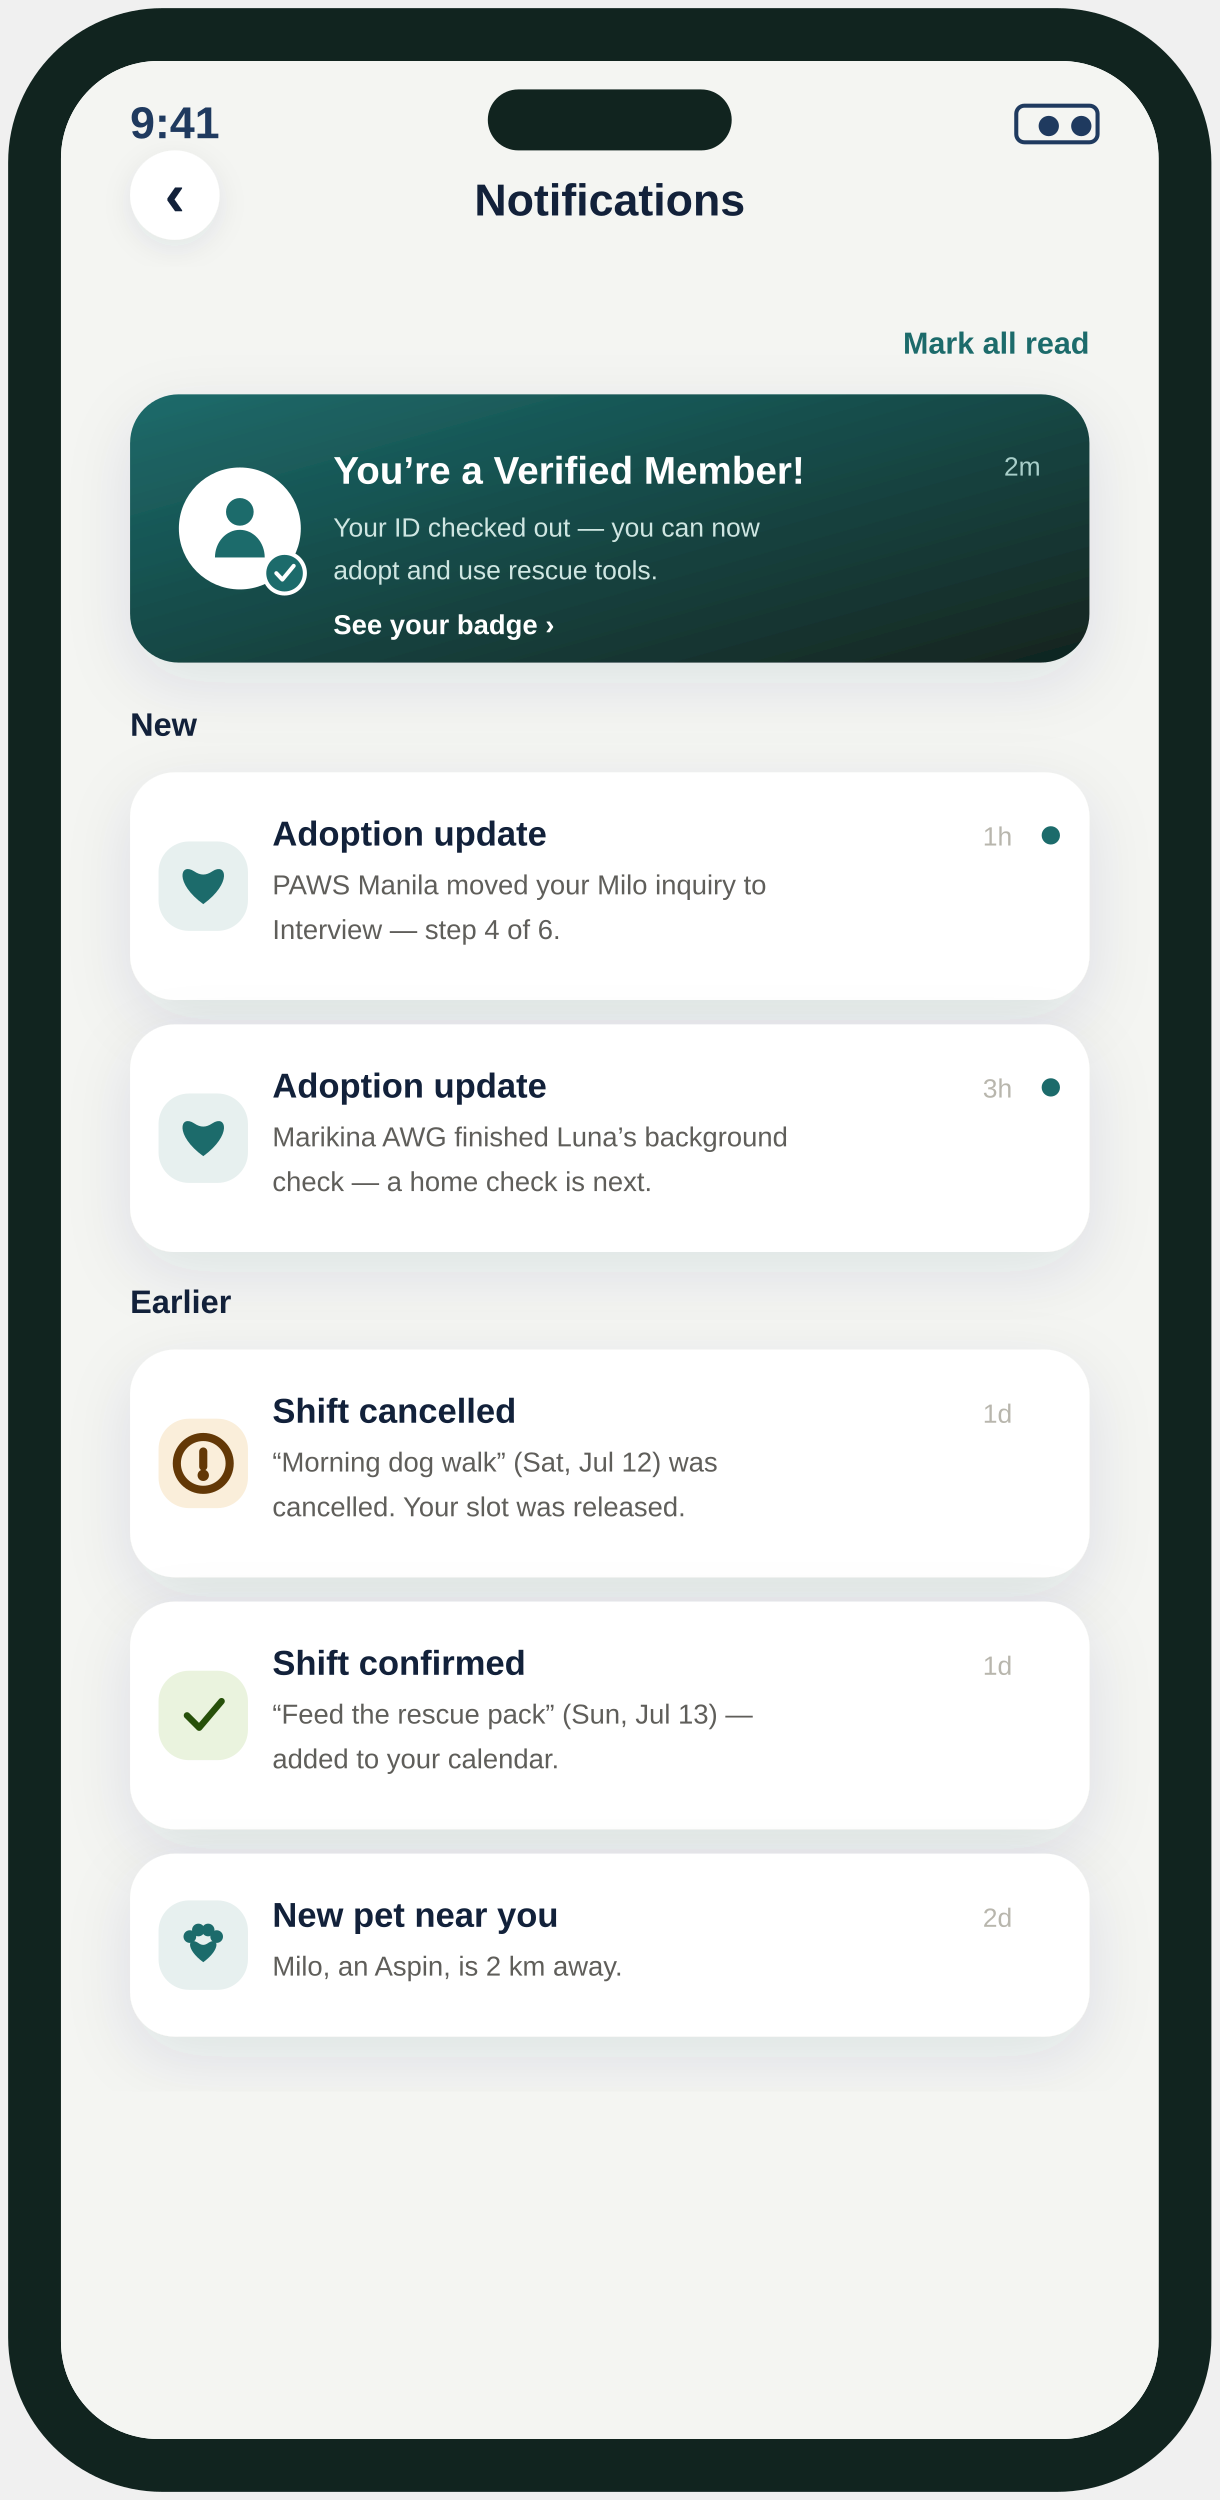
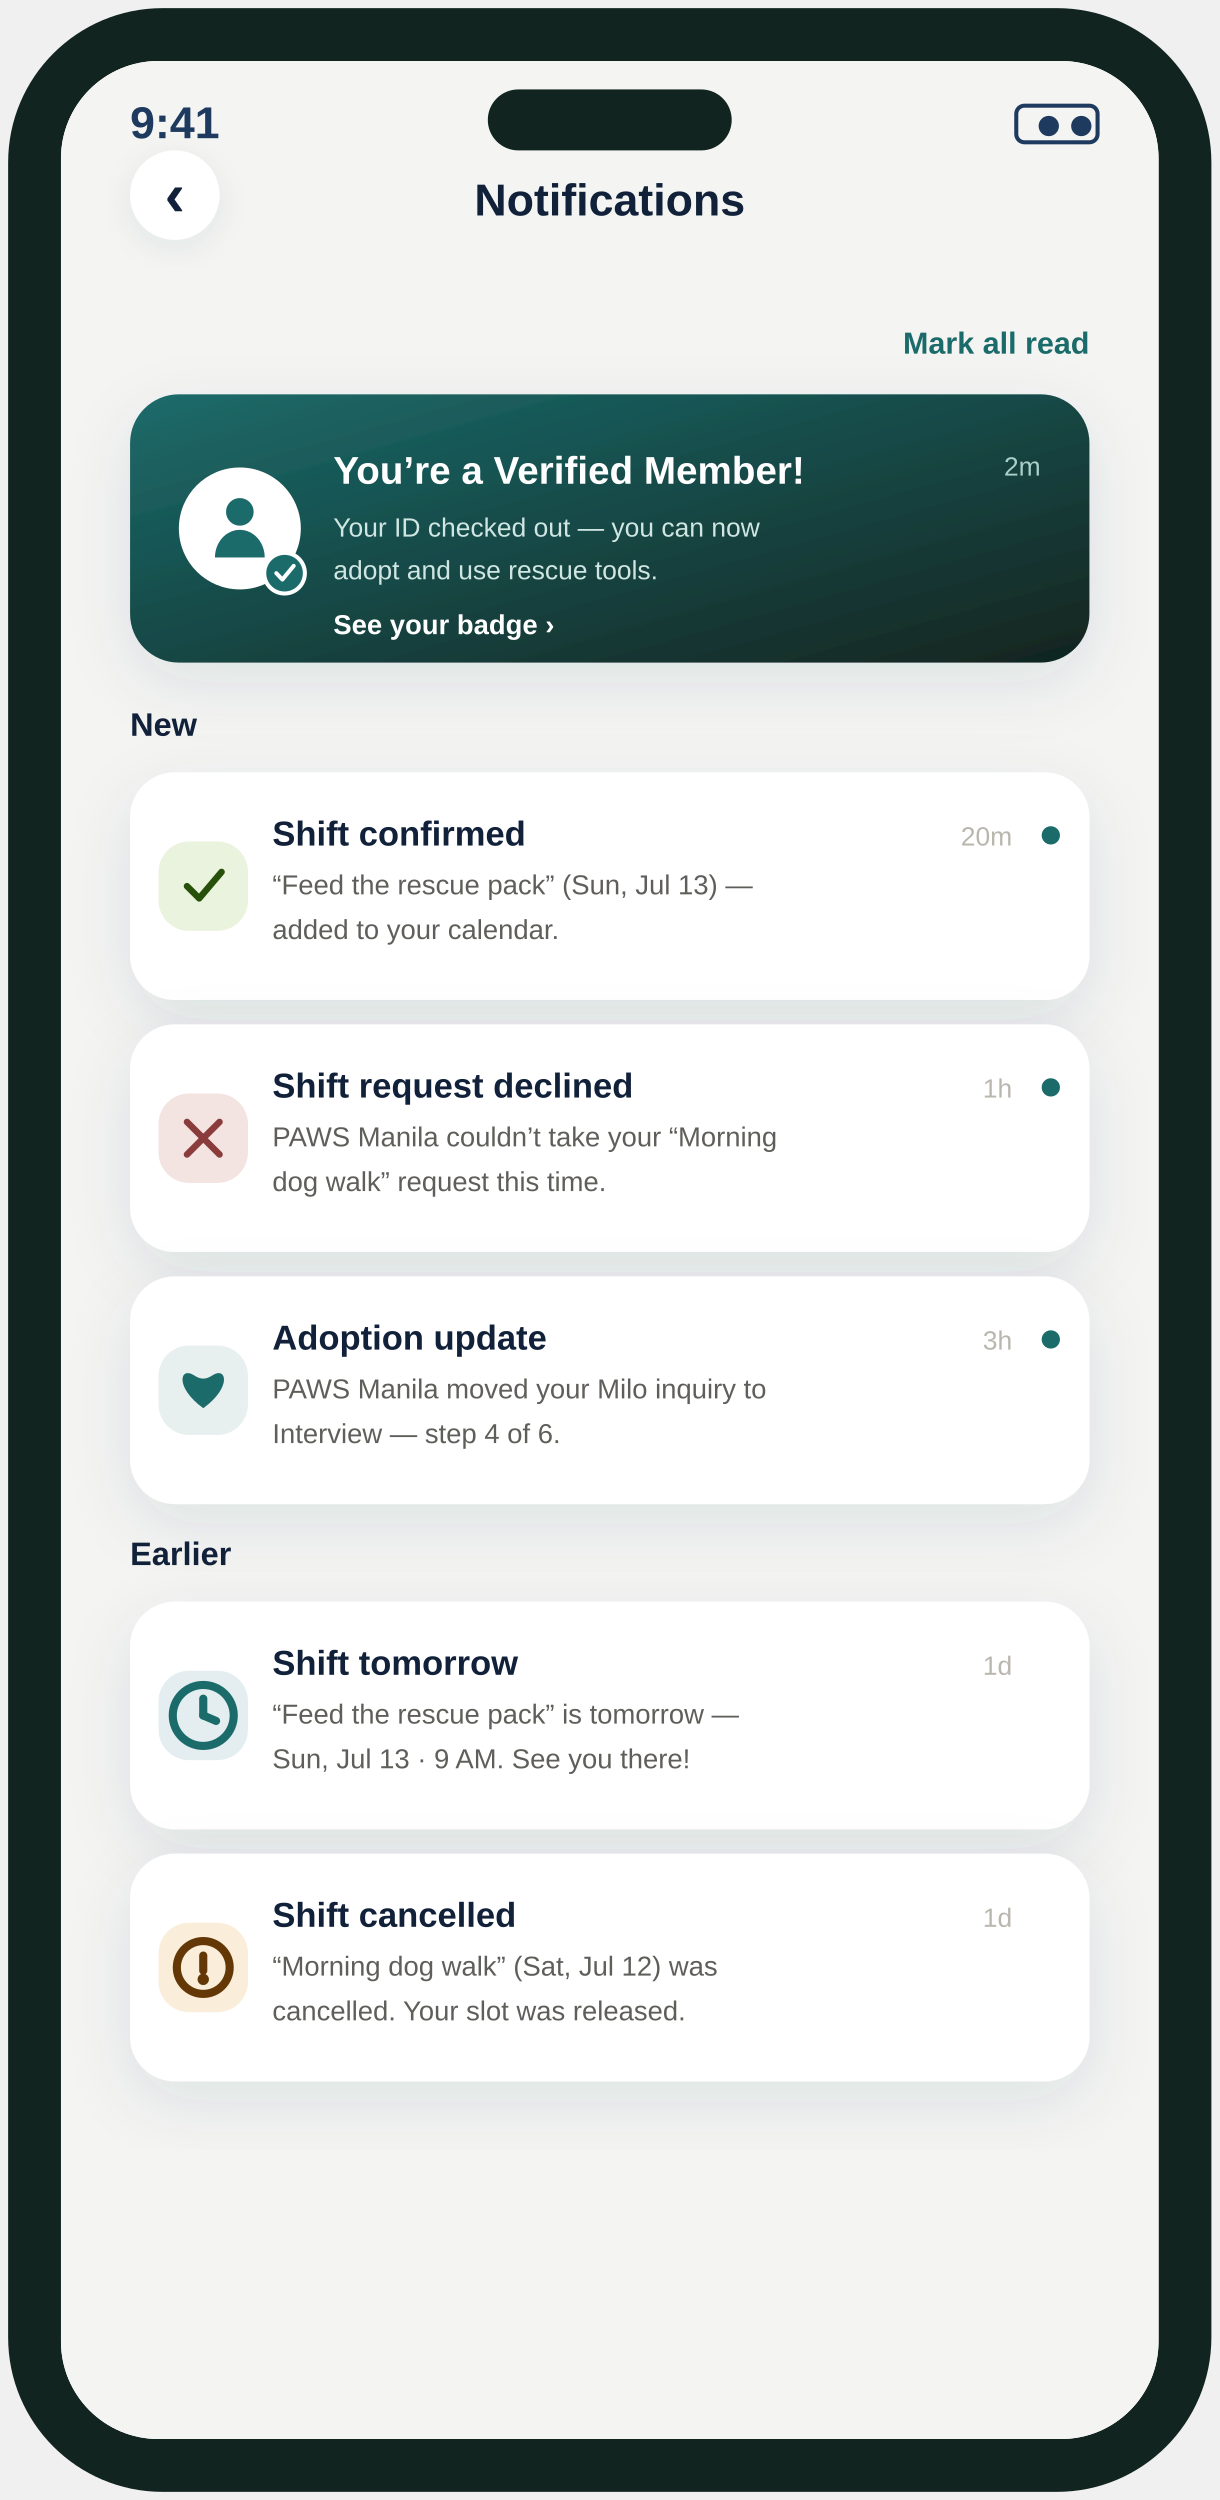
<svg xmlns="http://www.w3.org/2000/svg" width="600" height="1230" viewBox="0 0 600 1230">
  <rect x="4" y="4" width="592" height="1222" rx="76" fill="#11241f" />
  <rect x="30" y="30" width="540" height="1170" rx="48" fill="#ffffff" />
  <clipPath id="sc">
    <rect x="30" y="30" width="540" height="1170" rx="48" />
  </clipPath>
  <defs>
    <filter id="v2sh" x="-30%" y="-30%" width="160%" height="160%">
      <feDropShadow dx="0" dy="10" stdDeviation="16" flood-color="#1F3A5F" flood-opacity="0.10" />
    </filter>
    <filter id="v2soft" x="-30%" y="-30%" width="160%" height="160%">
      <feDropShadow dx="0" dy="4" stdDeviation="7" flood-color="#1F3A5F" flood-opacity="0.08" />
    </filter>
    <linearGradient id="v2btn" x1="0" y1="0" x2="0" y2="1">
      <stop offset="0" stop-color="#238383" />
      <stop offset="1" stop-color="#14504F" />
    </linearGradient>
    <linearGradient id="v2danger" x1="0" y1="0" x2="0" y2="1">
      <stop offset="0" stop-color="#C94A44" />
      <stop offset="1" stop-color="#9E322D" />
    </linearGradient>
    <linearGradient id="v2hero" x1="0" y1="0" x2="1" y2="1">
      <stop offset="0" stop-color="#1C6B6B" />
      <stop offset="1" stop-color="#11241F" />
    </linearGradient>
    <linearGradient id="v2fade" x1="0" y1="0" x2="0" y2="1">
      <stop offset="0" stop-color="#F4F5F2" stop-opacity="0" />
      <stop offset="0.5" stop-color="#F4F5F2" stop-opacity="0.9" />
      <stop offset="1" stop-color="#F4F5F2" />
    </linearGradient>
  </defs>
  <g clip-path="url(#sc)">
    <g transform="translate(30,30)">
      <rect width="540" height="1170" fill="#F4F5F2" />
      <text x="34" y="38" font-family="Arial, sans-serif" font-size="22" font-weight="700" fill="#1F3A5F" text-anchor="start" letter-spacing="0">9:41</text>
      <circle cx="486" cy="32" r="5" fill="#1F3A5F" />
      <circle cx="502" cy="32" r="5" fill="#1F3A5F" />
      <rect x="470" y="22" width="40" height="18" rx="4" fill="none" stroke="#1F3A5F" stroke-width="2" />
      <circle cx="56" cy="66" r="22" fill="#ffffff" filter="url(#v2soft)" />
      <text x="56" y="76" font-family="Arial, sans-serif" font-size="30" font-weight="700" fill="#12213A" text-anchor="middle" letter-spacing="0">‹</text>
      <text x="270" y="76" font-family="Arial, sans-serif" font-size="22" font-weight="800" fill="#12213A" text-anchor="middle" letter-spacing="0">Notifications</text>
      <text x="506" y="144" font-family="Arial, sans-serif" font-size="15" font-weight="700" fill="#1C6B6B" text-anchor="end" letter-spacing="0">Mark all read</text>
      <rect x="34" y="164" width="472" height="132" rx="24" fill="url(#v2hero)" filter="url(#v2sh)" />
      <circle cx="88" cy="230" r="30" fill="#ffffff" />
      <circle cx="88" cy="221.84" r="6.8" fill="#1C6B6B" />
      <path d="M75.76 244.28 a12.24 13.6 0 0 1 24.48 0 z" fill="#1C6B6B" />
      <circle cx="110" cy="252" r="11" fill="#ffffff" />
      <circle cx="110" cy="252" r="9" fill="#1C6B6B" />
      <polyline points="105.95,252 108.92,255.15 114.5,248.4" fill="none" stroke="#ffffff" stroke-width="1.98" stroke-linecap="round" stroke-linejoin="round" />
      <text x="134" y="208" font-family="Arial, sans-serif" font-size="19" font-weight="800" fill="#ffffff" text-anchor="start" letter-spacing="0">You’re a Verified Member!</text>
      <text x="134" y="234" font-family="Arial, sans-serif" font-size="13" font-weight="normal" fill="#cfe6e2" text-anchor="start" letter-spacing="0">Your ID checked out — you can now</text>
      <text x="134" y="255" font-family="Arial, sans-serif" font-size="13" font-weight="normal" fill="#cfe6e2" text-anchor="start" letter-spacing="0">adopt and use rescue tools.</text>
      <text x="134" y="282" font-family="Arial, sans-serif" font-size="13.5" font-weight="800" fill="#ffffff" text-anchor="start" letter-spacing="0">See your badge ›</text>
      <text x="482" y="204" font-family="Arial, sans-serif" font-size="13" font-weight="normal" fill="#a9cfca" text-anchor="end" letter-spacing="0">2m</text>
      <text x="34" y="332" font-family="Arial, sans-serif" font-size="16" font-weight="800" fill="#12213A" text-anchor="start" letter-spacing="0">New</text>
      <rect x="34" y="350" width="472" height="112" rx="22" fill="#ffffff" filter="url(#v2sh)" />
-       <rect x="48" y="384" width="44" height="44" rx="15" fill="#e7f0ef" />
-       <path d="M70 414.84 C 55.7 404.44, 58.56 394.04, 65.58 398.72 C 68.7 400.8, 71.3 400.8, 74.42 398.72 C 81.44 394.04, 84.3 404.44, 70 414.84 Z" fill="#1C6B6B" />
-       <text x="104" y="386" font-family="Arial, sans-serif" font-size="17" font-weight="800" fill="#12213A" text-anchor="start" letter-spacing="0">Adoption update</text>
-       <text x="468" y="386" font-family="Arial, sans-serif" font-size="13" font-weight="normal" fill="#b8b6ad" text-anchor="end" letter-spacing="0">1h</text>
+       <rect x="48" y="384" width="44" height="44" rx="15" fill="#EAF3DE" />
+       <polyline points="62,406 68,412 79,399" fill="none" stroke="#27500A" stroke-width="3.2" stroke-linecap="round" stroke-linejoin="round" />
+       <text x="104" y="386" font-family="Arial, sans-serif" font-size="17" font-weight="800" fill="#12213A" text-anchor="start" letter-spacing="0">Shift confirmed</text>
+       <text x="468" y="386" font-family="Arial, sans-serif" font-size="13" font-weight="normal" fill="#b8b6ad" text-anchor="end" letter-spacing="0">20m</text>
      <circle cx="487" cy="381" r="4.5" fill="#1C6B6B" />
-       <text x="104" y="410" font-family="Arial, sans-serif" font-size="13.5" font-weight="normal" fill="#5f5e5a" text-anchor="start" letter-spacing="0">PAWS Manila moved your Milo inquiry to</text>
-       <text x="104" y="432" font-family="Arial, sans-serif" font-size="13.5" font-weight="normal" fill="#5f5e5a" text-anchor="start" letter-spacing="0">Interview — step 4 of 6.</text>
+       <text x="104" y="410" font-family="Arial, sans-serif" font-size="13.5" font-weight="normal" fill="#5f5e5a" text-anchor="start" letter-spacing="0">“Feed the rescue pack” (Sun, Jul 13) —</text>
+       <text x="104" y="432" font-family="Arial, sans-serif" font-size="13.5" font-weight="normal" fill="#5f5e5a" text-anchor="start" letter-spacing="0">added to your calendar.</text>
      <rect x="34" y="474" width="472" height="112" rx="22" fill="#ffffff" filter="url(#v2sh)" />
-       <rect x="48" y="508" width="44" height="44" rx="15" fill="#e7f0ef" />
-       <path d="M70 538.84 C 55.7 528.44, 58.56 518.04, 65.58 522.72 C 68.7 524.8, 71.3 524.8, 74.42 522.72 C 81.44 518.04, 84.3 528.44, 70 538.84 Z" fill="#1C6B6B" />
-       <text x="104" y="510" font-family="Arial, sans-serif" font-size="17" font-weight="800" fill="#12213A" text-anchor="start" letter-spacing="0">Adoption update</text>
-       <text x="468" y="510" font-family="Arial, sans-serif" font-size="13" font-weight="normal" fill="#b8b6ad" text-anchor="end" letter-spacing="0">3h</text>
+       <rect x="48" y="508" width="44" height="44" rx="15" fill="#F3E3E1" />
+       <line x1="62" y1="522" x2="78" y2="538" stroke="#8A3B3B" stroke-width="3.2" stroke-linecap="round" />
+       <line x1="62" y1="538" x2="78" y2="522" stroke="#8A3B3B" stroke-width="3.2" stroke-linecap="round" />
+       <text x="104" y="510" font-family="Arial, sans-serif" font-size="17" font-weight="800" fill="#12213A" text-anchor="start" letter-spacing="0">Shift request declined</text>
+       <text x="468" y="510" font-family="Arial, sans-serif" font-size="13" font-weight="normal" fill="#b8b6ad" text-anchor="end" letter-spacing="0">1h</text>
      <circle cx="487" cy="505" r="4.5" fill="#1C6B6B" />
-       <text x="104" y="534" font-family="Arial, sans-serif" font-size="13.5" font-weight="normal" fill="#5f5e5a" text-anchor="start" letter-spacing="0">Marikina AWG finished Luna’s background</text>
-       <text x="104" y="556" font-family="Arial, sans-serif" font-size="13.5" font-weight="normal" fill="#5f5e5a" text-anchor="start" letter-spacing="0">check — a home check is next.</text>
-       <text x="34" y="616" font-family="Arial, sans-serif" font-size="16" font-weight="800" fill="#12213A" text-anchor="start" letter-spacing="0">Earlier</text>
-       <rect x="34" y="634" width="472" height="112" rx="22" fill="#ffffff" filter="url(#v2sh)" />
-       <rect x="48" y="668" width="44" height="44" rx="15" fill="#FAEEDA" />
-       <circle cx="70" cy="690" r="13" fill="none" stroke="#633806" stroke-width="4" />
-       <line x1="70" y1="684.15" x2="70" y2="691.56" stroke="#633806" stroke-width="4" stroke-linecap="round" />
-       <circle cx="70" cy="695.85" r="2.8" fill="#633806" />
-       <text x="104" y="670" font-family="Arial, sans-serif" font-size="17" font-weight="800" fill="#12213A" text-anchor="start" letter-spacing="0">Shift cancelled</text>
-       <text x="468" y="670" font-family="Arial, sans-serif" font-size="13" font-weight="normal" fill="#b8b6ad" text-anchor="end" letter-spacing="0">1d</text>
-       <text x="104" y="694" font-family="Arial, sans-serif" font-size="13.5" font-weight="normal" fill="#5f5e5a" text-anchor="start" letter-spacing="0">“Morning dog walk” (Sat, Jul 12) was</text>
-       <text x="104" y="716" font-family="Arial, sans-serif" font-size="13.5" font-weight="normal" fill="#5f5e5a" text-anchor="start" letter-spacing="0">cancelled. Your slot was released.</text>
+       <text x="104" y="534" font-family="Arial, sans-serif" font-size="13.5" font-weight="normal" fill="#5f5e5a" text-anchor="start" letter-spacing="0">PAWS Manila couldn’t take your “Morning</text>
+       <text x="104" y="556" font-family="Arial, sans-serif" font-size="13.5" font-weight="normal" fill="#5f5e5a" text-anchor="start" letter-spacing="0">dog walk” request this time.</text>
+       <rect x="34" y="598" width="472" height="112" rx="22" fill="#ffffff" filter="url(#v2sh)" />
+       <rect x="48" y="632" width="44" height="44" rx="15" fill="#e7f0ef" />
+       <path d="M70 662.84 C 55.7 652.44, 58.56 642.04, 65.58 646.72 C 68.7 648.8, 71.3 648.8, 74.42 646.72 C 81.44 642.04, 84.3 652.44, 70 662.84 Z" fill="#1C6B6B" />
+       <text x="104" y="634" font-family="Arial, sans-serif" font-size="17" font-weight="800" fill="#12213A" text-anchor="start" letter-spacing="0">Adoption update</text>
+       <text x="468" y="634" font-family="Arial, sans-serif" font-size="13" font-weight="normal" fill="#b8b6ad" text-anchor="end" letter-spacing="0">3h</text>
+       <circle cx="487" cy="629" r="4.5" fill="#1C6B6B" />
+       <text x="104" y="658" font-family="Arial, sans-serif" font-size="13.5" font-weight="normal" fill="#5f5e5a" text-anchor="start" letter-spacing="0">PAWS Manila moved your Milo inquiry to</text>
+       <text x="104" y="680" font-family="Arial, sans-serif" font-size="13.5" font-weight="normal" fill="#5f5e5a" text-anchor="start" letter-spacing="0">Interview — step 4 of 6.</text>
+       <text x="34" y="740" font-family="Arial, sans-serif" font-size="16" font-weight="800" fill="#12213A" text-anchor="start" letter-spacing="0">Earlier</text>
      <rect x="34" y="758" width="472" height="112" rx="22" fill="#ffffff" filter="url(#v2sh)" />
-       <rect x="48" y="792" width="44" height="44" rx="15" fill="#EAF3DE" />
-       <polyline points="62,814 68,820 79,807" fill="none" stroke="#27500A" stroke-width="3.2" stroke-linecap="round" stroke-linejoin="round" />
-       <text x="104" y="794" font-family="Arial, sans-serif" font-size="17" font-weight="800" fill="#12213A" text-anchor="start" letter-spacing="0">Shift confirmed</text>
+       <rect x="48" y="792" width="44" height="44" rx="15" fill="#E4EEF0" />
+       <circle cx="70" cy="814" r="15" fill="none" stroke="#1C6B6B" stroke-width="4" />
+       <line x1="70" y1="814" x2="70" y2="805.75" stroke="#1C6B6B" stroke-width="4" stroke-linecap="round" />
+       <line x1="70" y1="814" x2="76.3" y2="816.7" stroke="#1C6B6B" stroke-width="4" stroke-linecap="round" />
+       <text x="104" y="794" font-family="Arial, sans-serif" font-size="17" font-weight="800" fill="#12213A" text-anchor="start" letter-spacing="0">Shift tomorrow</text>
      <text x="468" y="794" font-family="Arial, sans-serif" font-size="13" font-weight="normal" fill="#b8b6ad" text-anchor="end" letter-spacing="0">1d</text>
-       <text x="104" y="818" font-family="Arial, sans-serif" font-size="13.5" font-weight="normal" fill="#5f5e5a" text-anchor="start" letter-spacing="0">“Feed the rescue pack” (Sun, Jul 13) —</text>
-       <text x="104" y="840" font-family="Arial, sans-serif" font-size="13.5" font-weight="normal" fill="#5f5e5a" text-anchor="start" letter-spacing="0">added to your calendar.</text>
-       <rect x="34" y="882" width="472" height="90" rx="22" fill="#ffffff" filter="url(#v2sh)" />
-       <rect x="48" y="905" width="44" height="44" rx="15" fill="#e7f0ef" />
-       <circle cx="63.4" cy="922.8" r="3.12" fill="#1C6B6B" />
-       <circle cx="67.6" cy="919.56" r="3.12" fill="#1C6B6B" />
-       <circle cx="72.4" cy="919.56" r="3.12" fill="#1C6B6B" />
-       <circle cx="76.6" cy="922.8" r="3.12" fill="#1C6B6B" />
-       <path d="M70 935.4             C 61 928.8, 62.56 922.8, 67.36 925.8             C 69.28 927.24, 70.72 927.24, 72.64 925.8             C 77.44 922.8, 79 928.8, 70 935.4 Z" fill="#1C6B6B" />
-       <text x="104" y="918" font-family="Arial, sans-serif" font-size="17" font-weight="800" fill="#12213A" text-anchor="start" letter-spacing="0">New pet near you</text>
-       <text x="468" y="918" font-family="Arial, sans-serif" font-size="13" font-weight="normal" fill="#b8b6ad" text-anchor="end" letter-spacing="0">2d</text>
-       <text x="104" y="942" font-family="Arial, sans-serif" font-size="13.5" font-weight="normal" fill="#5f5e5a" text-anchor="start" letter-spacing="0">Milo, an Aspin, is 2 km away.</text>
+       <text x="104" y="818" font-family="Arial, sans-serif" font-size="13.5" font-weight="normal" fill="#5f5e5a" text-anchor="start" letter-spacing="0">“Feed the rescue pack” is tomorrow —</text>
+       <text x="104" y="840" font-family="Arial, sans-serif" font-size="13.5" font-weight="normal" fill="#5f5e5a" text-anchor="start" letter-spacing="0">Sun, Jul 13 · 9 AM. See you there!</text>
+       <rect x="34" y="882" width="472" height="112" rx="22" fill="#ffffff" filter="url(#v2sh)" />
+       <rect x="48" y="916" width="44" height="44" rx="15" fill="#FAEEDA" />
+       <circle cx="70" cy="938" r="13" fill="none" stroke="#633806" stroke-width="4" />
+       <line x1="70" y1="932.15" x2="70" y2="939.56" stroke="#633806" stroke-width="4" stroke-linecap="round" />
+       <circle cx="70" cy="943.85" r="2.8" fill="#633806" />
+       <text x="104" y="918" font-family="Arial, sans-serif" font-size="17" font-weight="800" fill="#12213A" text-anchor="start" letter-spacing="0">Shift cancelled</text>
+       <text x="468" y="918" font-family="Arial, sans-serif" font-size="13" font-weight="normal" fill="#b8b6ad" text-anchor="end" letter-spacing="0">1d</text>
+       <text x="104" y="942" font-family="Arial, sans-serif" font-size="13.5" font-weight="normal" fill="#5f5e5a" text-anchor="start" letter-spacing="0">“Morning dog walk” (Sat, Jul 12) was</text>
+       <text x="104" y="964" font-family="Arial, sans-serif" font-size="13.5" font-weight="normal" fill="#5f5e5a" text-anchor="start" letter-spacing="0">cancelled. Your slot was released.</text>
    </g>
  </g>
  <rect x="240" y="44" width="120" height="30" rx="15" fill="#11241f" />
</svg>
